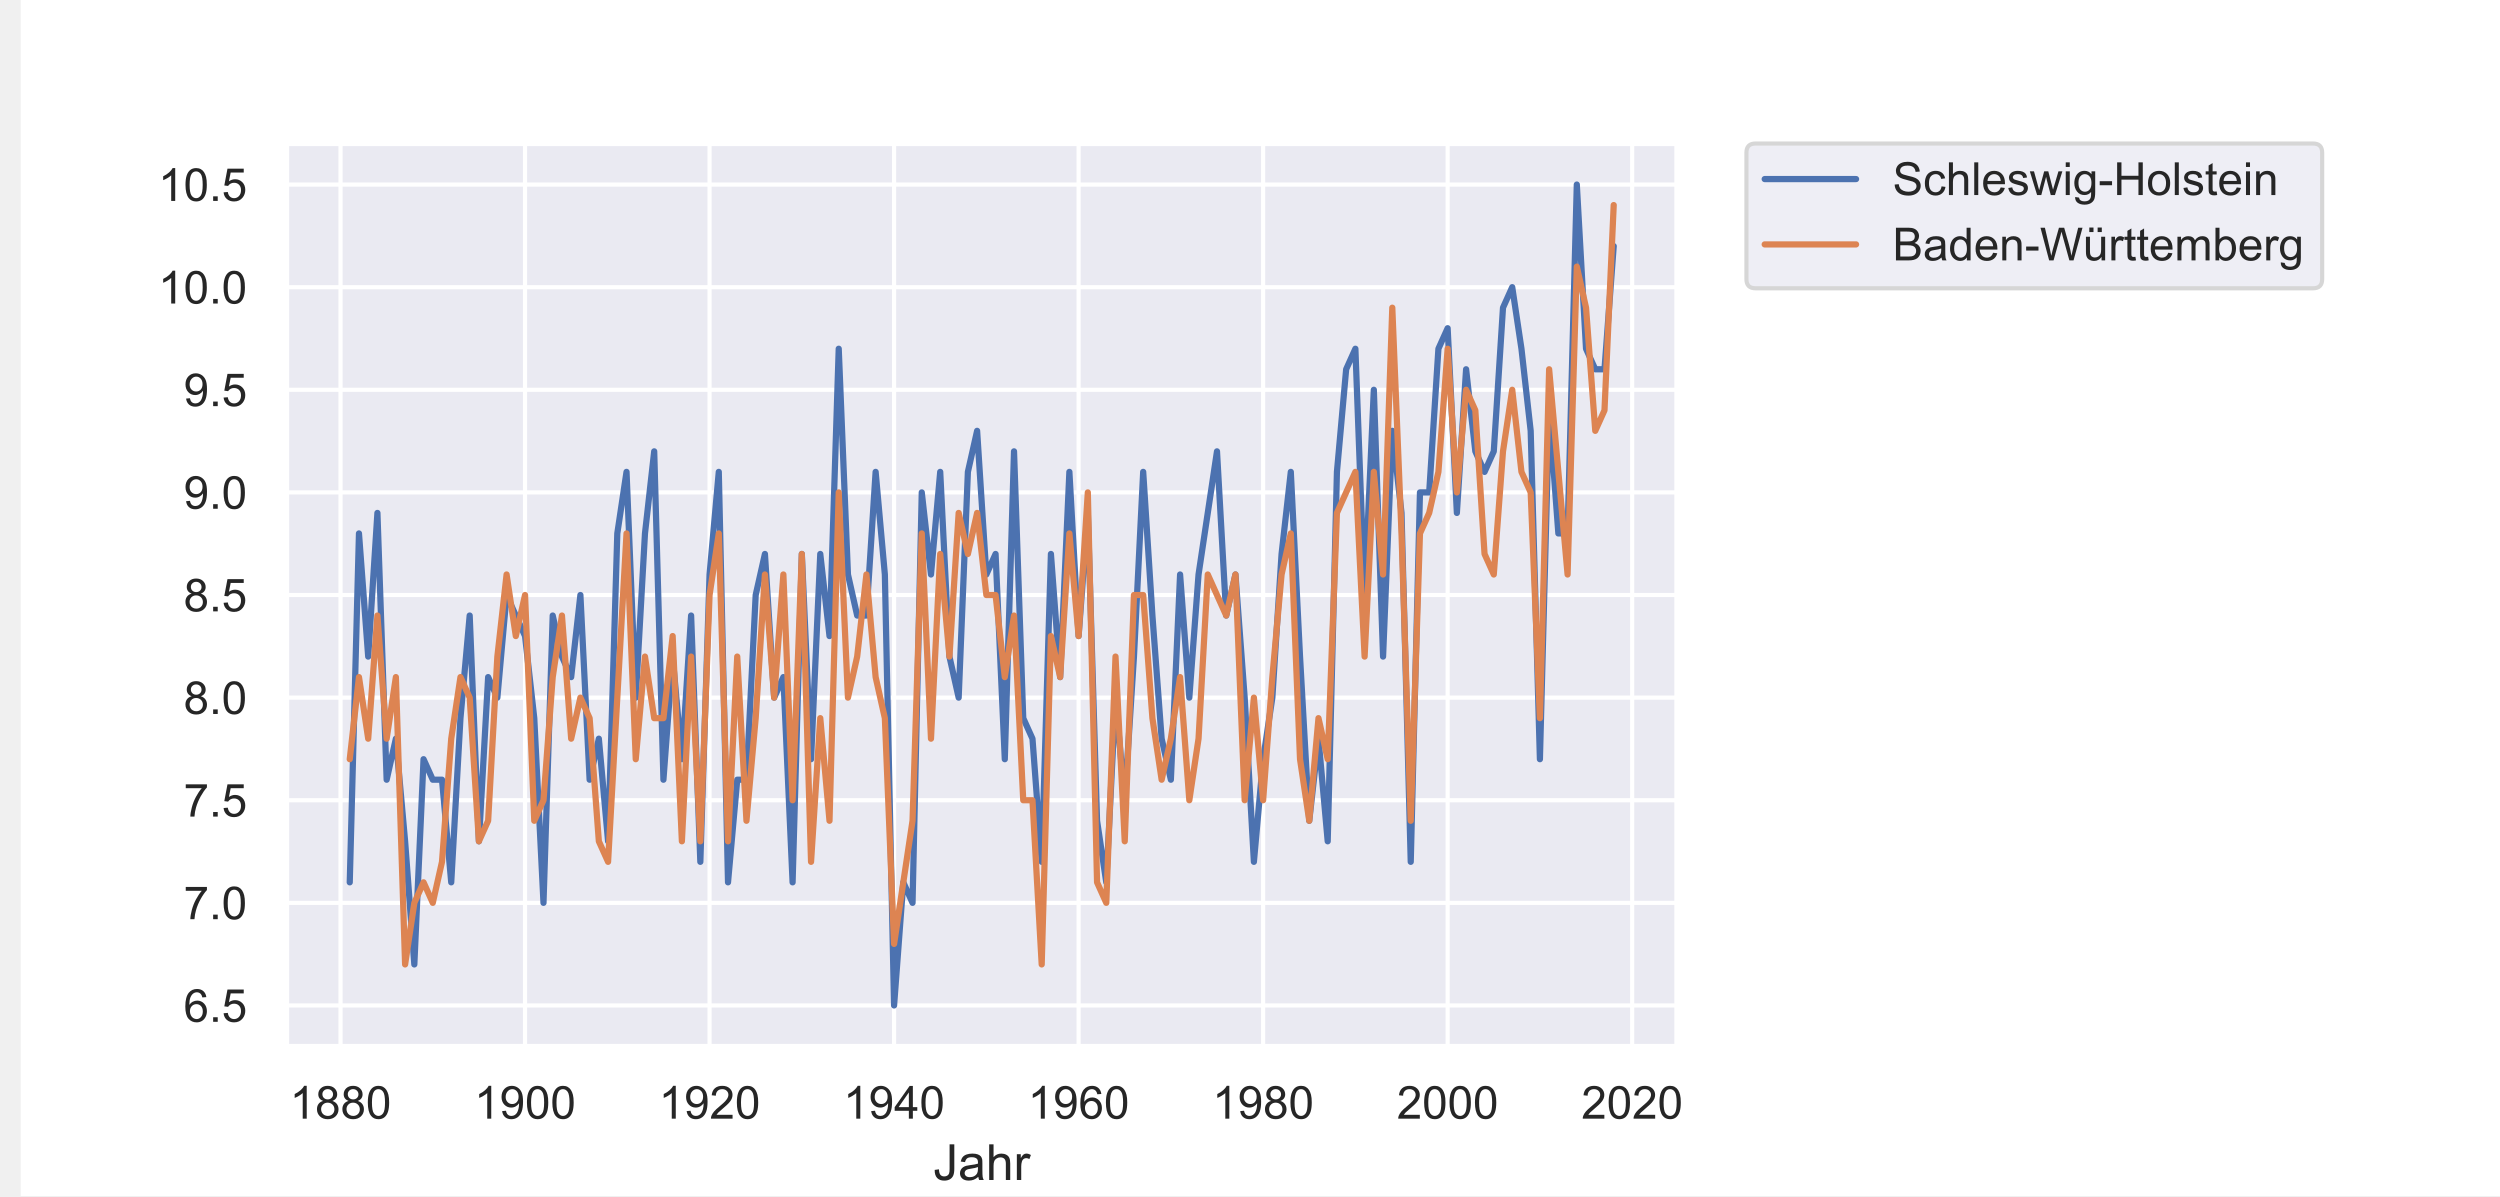
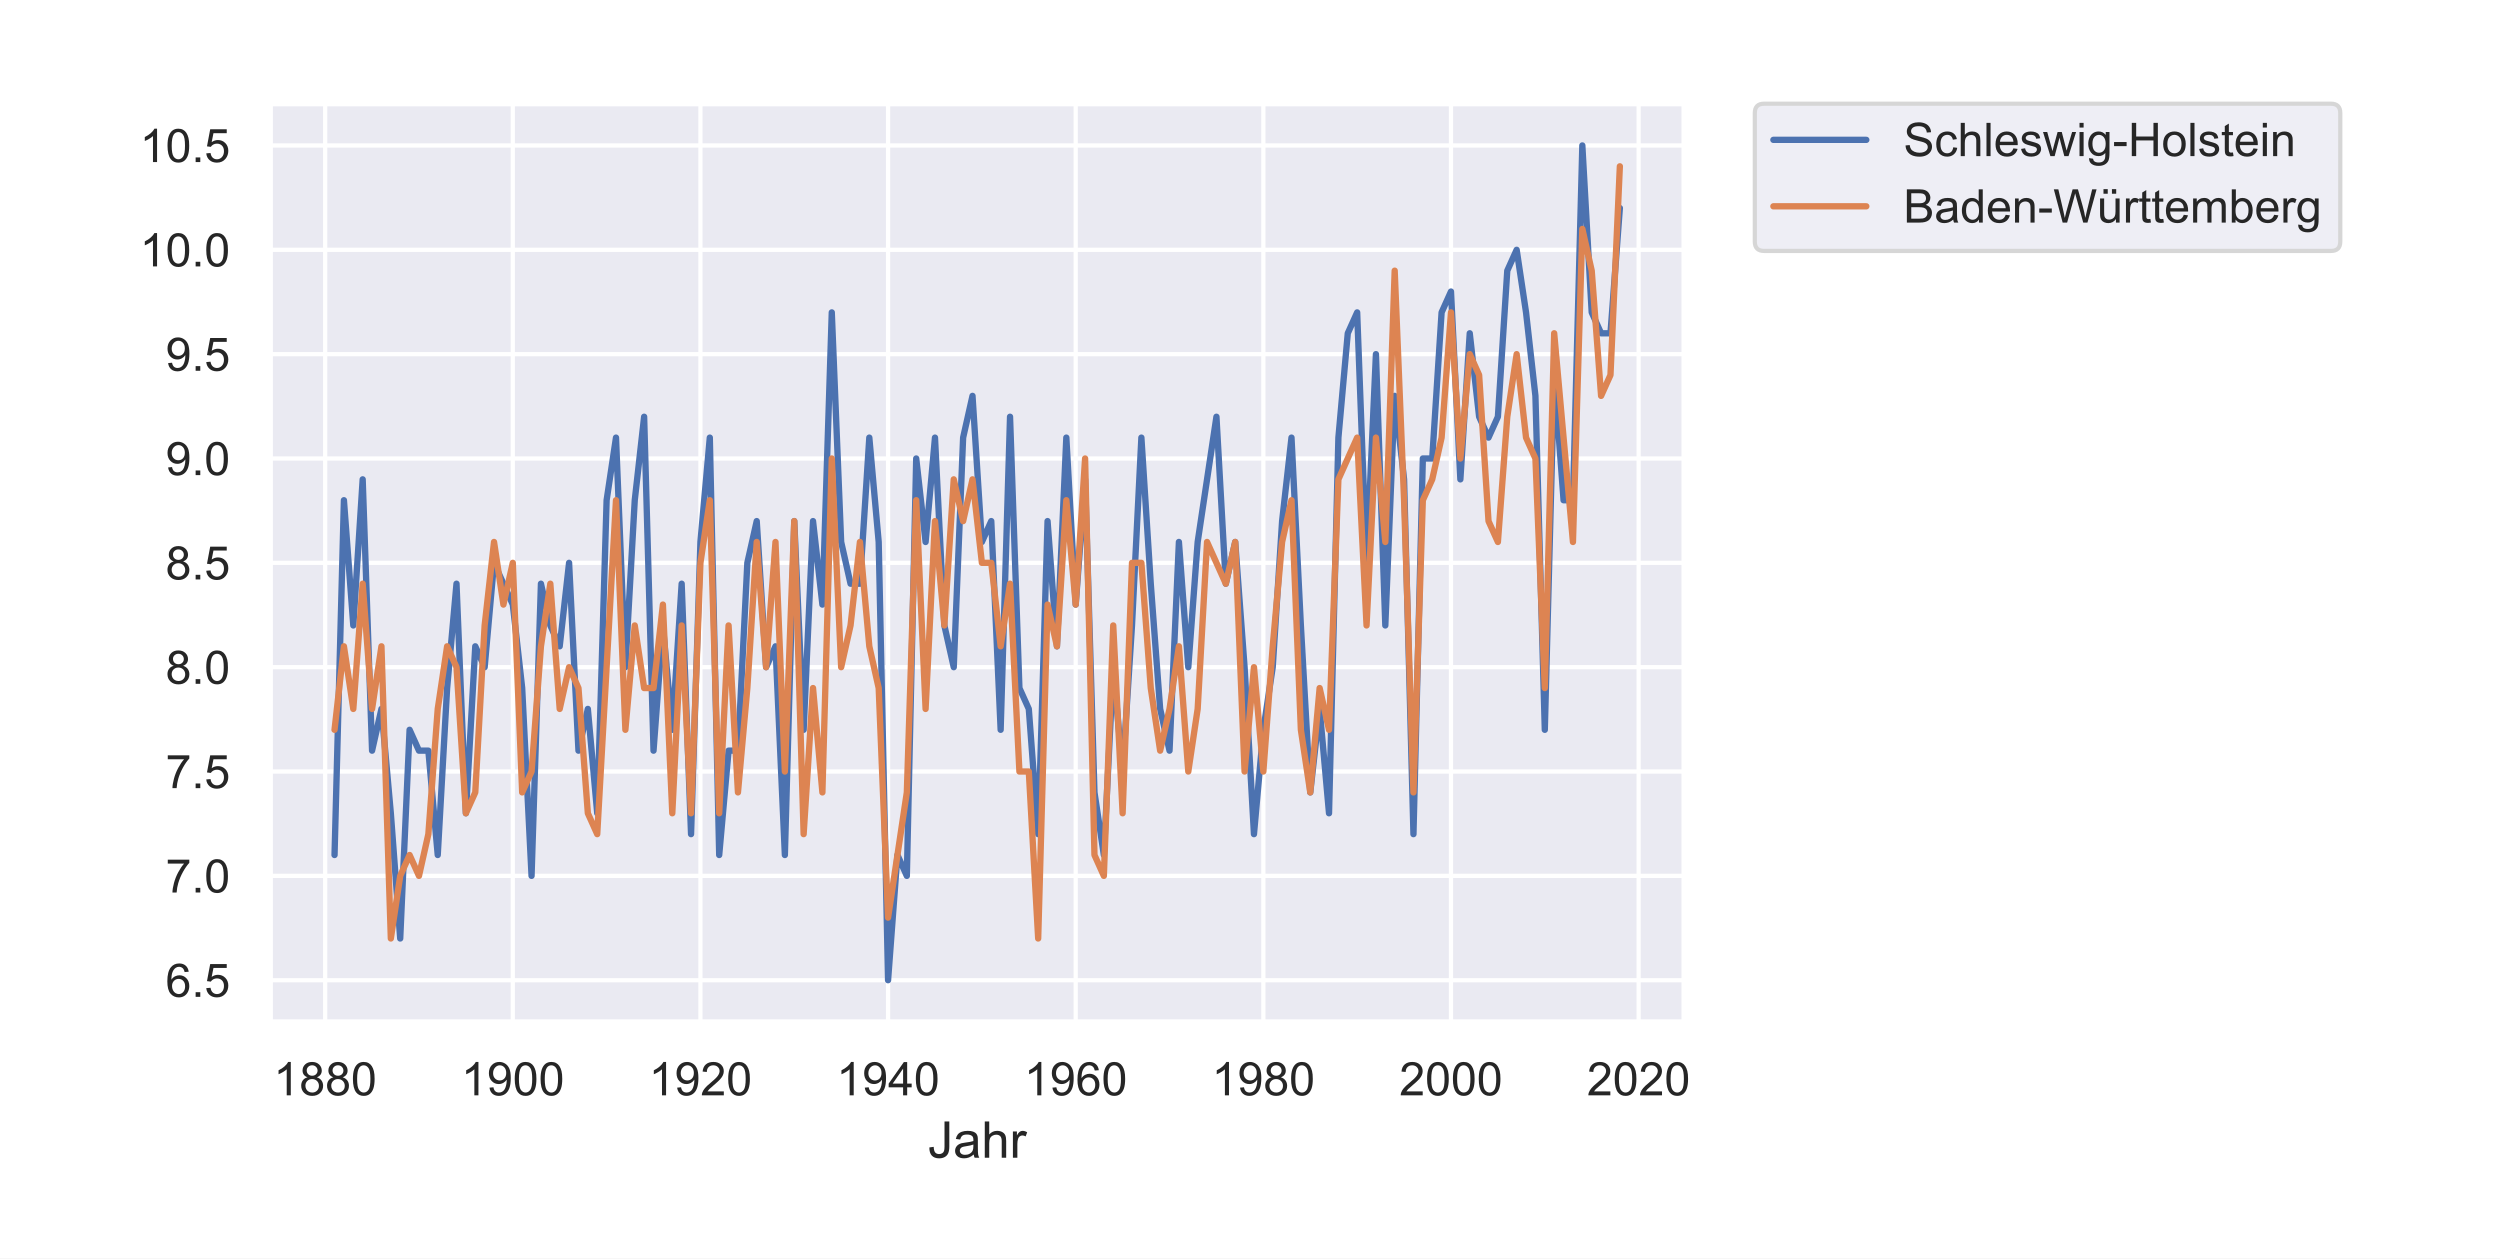
- <svg xmlns="http://www.w3.org/2000/svg" xmlns:xlink="http://www.w3.org/1999/xlink" height="288pt" version="1.1" viewBox="-10 0 592 288" width="602pt">
+ <svg xmlns="http://www.w3.org/2000/svg" xmlns:xlink="http://www.w3.org/1999/xlink" height="298pt" version="1.1" viewBox="-10 10 592 298" width="592pt">
  <defs>
    <style type="text/css">
*{stroke-linecap:butt;stroke-linejoin:round;}
  </style>
  </defs>
  <g id="figure_1">
    <g id="patch_1">
-       <path d="M -10 288  L 592 288  L 592 0  L -10 0  z " style="fill:#ffffff;" />
+       <path d="M -10 308  L 582 308  L 582 10  L -10 10  z " style="fill:#ffffff;" />
    </g>
    <g id="axes_1">
      <g id="patch_2">
        <path d="M 54 252  L 388.8 252  L 388.8 34.56  L 54 34.56  z " style="fill:#eaeaf2;" />
      </g>
      <g id="matplotlib.axis_1">
        <g id="xtick_1">
          <g id="line2d_1">
            <path clip-path="url(#pc7dd129361)" d="M 66.997 252  L 66.997 34.56  " style="fill:none;stroke:#ffffff;stroke-linecap:round;" />
          </g>
          <g id="text_1">
            <defs>
              <path d="M 37.25 0  L 28.469 0  L 28.469 56  Q 25.297 52.984 20.141 49.953  Q 14.984 46.922 10.891 45.406  L 10.891 53.906  Q 18.266 57.375 23.781 62.297  Q 29.297 67.234 31.594 71.875  L 37.25 71.875  z " id="ArialMT-31" />
              <path d="M 17.672 38.812  Q 12.203 40.828 9.562 44.531  Q 6.938 48.25 6.938 53.422  Q 6.938 61.234 12.547 66.547  Q 18.172 71.875 27.484 71.875  Q 36.859 71.875 42.578 66.422  Q 48.297 60.984 48.297 53.172  Q 48.297 48.188 45.672 44.5  Q 43.062 40.828 37.75 38.812  Q 44.344 36.672 47.781 31.875  Q 51.219 27.094 51.219 20.453  Q 51.219 11.281 44.719 5.031  Q 38.234 -1.219 27.641 -1.219  Q 17.047 -1.219 10.547 5.047  Q 4.047 11.328 4.047 20.703  Q 4.047 27.688 7.594 32.391  Q 11.141 37.109 17.672 38.812  z M 15.922 53.719  Q 15.922 48.641 19.188 45.406  Q 22.469 42.188 27.688 42.188  Q 32.766 42.188 36.016 45.375  Q 39.266 48.578 39.266 53.219  Q 39.266 58.062 35.906 61.359  Q 32.562 64.656 27.594 64.656  Q 22.562 64.656 19.234 61.422  Q 15.922 58.203 15.922 53.719  z M 13.094 20.656  Q 13.094 16.891 14.875 13.375  Q 16.656 9.859 20.172 7.922  Q 23.688 6 27.734 6  Q 34.031 6 38.125 10.047  Q 42.234 14.109 42.234 20.359  Q 42.234 26.703 38.016 30.859  Q 33.797 35.016 27.438 35.016  Q 21.234 35.016 17.156 30.906  Q 13.094 26.812 13.094 20.656  z " id="ArialMT-38" />
              <path d="M 4.156 35.297  Q 4.156 48 6.766 55.734  Q 9.375 63.484 14.516 67.672  Q 19.672 71.875 27.484 71.875  Q 33.25 71.875 37.594 69.547  Q 41.938 67.234 44.766 62.859  Q 47.609 58.5 49.219 52.219  Q 50.828 45.953 50.828 35.297  Q 50.828 22.703 48.234 14.969  Q 45.656 7.234 40.5 3  Q 35.359 -1.219 27.484 -1.219  Q 17.141 -1.219 11.234 6.203  Q 4.156 15.141 4.156 35.297  z M 13.188 35.297  Q 13.188 17.672 17.312 11.828  Q 21.438 6 27.484 6  Q 33.547 6 37.672 11.859  Q 41.797 17.719 41.797 35.297  Q 41.797 52.984 37.672 58.781  Q 33.547 64.594 27.391 64.594  Q 21.344 64.594 17.719 59.469  Q 13.188 52.938 13.188 35.297  z " id="ArialMT-30" />
            </defs>
            <g style="fill:#262626;" transform="translate(54.76249 269.3736)scale(0.11 -0.11)">
              <use xlink:href="#ArialMT-31" />
              <use x="55.615" xlink:href="#ArialMT-38" />
              <use x="111.23" xlink:href="#ArialMT-38" />
              <use x="166.846" xlink:href="#ArialMT-30" />
            </g>
          </g>
        </g>
        <g id="xtick_2">
          <g id="line2d_2">
            <path clip-path="url(#pc7dd129361)" d="M 111.429 252  L 111.429 34.56  " style="fill:none;stroke:#ffffff;stroke-linecap:round;" />
          </g>
          <g id="text_2">
            <defs>
              <path d="M 5.469 16.547  L 13.922 17.328  Q 14.984 11.375 18.016 8.688  Q 21.047 6 25.781 6  Q 29.828 6 32.875 7.859  Q 35.938 9.719 37.891 12.812  Q 39.844 15.922 41.156 21.188  Q 42.484 26.469 42.484 31.938  Q 42.484 32.516 42.438 33.688  Q 39.797 29.5 35.234 26.875  Q 30.672 24.266 25.344 24.266  Q 16.453 24.266 10.297 30.703  Q 4.156 37.156 4.156 47.703  Q 4.156 58.594 10.578 65.234  Q 17 71.875 26.656 71.875  Q 33.641 71.875 39.422 68.109  Q 45.219 64.359 48.219 57.391  Q 51.219 50.438 51.219 37.25  Q 51.219 23.531 48.234 15.406  Q 45.266 7.281 39.375 3.031  Q 33.5 -1.219 25.594 -1.219  Q 17.188 -1.219 11.859 3.438  Q 6.547 8.109 5.469 16.547  z M 41.453 48.141  Q 41.453 55.719 37.422 60.156  Q 33.406 64.594 27.734 64.594  Q 21.875 64.594 17.531 59.812  Q 13.188 55.031 13.188 47.406  Q 13.188 40.578 17.312 36.297  Q 21.438 32.031 27.484 32.031  Q 33.594 32.031 37.516 36.297  Q 41.453 40.578 41.453 48.141  z " id="ArialMT-39" />
            </defs>
            <g style="fill:#262626;" transform="translate(99.19513 269.3736)scale(0.11 -0.11)">
              <use xlink:href="#ArialMT-31" />
              <use x="55.615" xlink:href="#ArialMT-39" />
              <use x="111.23" xlink:href="#ArialMT-30" />
              <use x="166.846" xlink:href="#ArialMT-30" />
            </g>
          </g>
        </g>
        <g id="xtick_3">
          <g id="line2d_3">
            <path clip-path="url(#pc7dd129361)" d="M 155.862 252  L 155.862 34.56  " style="fill:none;stroke:#ffffff;stroke-linecap:round;" />
          </g>
          <g id="text_3">
            <defs>
              <path d="M 50.344 8.453  L 50.344 0  L 3.031 0  Q 2.938 3.172 4.047 6.109  Q 5.859 10.938 9.828 15.625  Q 13.812 20.312 21.344 26.469  Q 33.016 36.031 37.109 41.625  Q 41.219 47.219 41.219 52.203  Q 41.219 57.422 37.469 61  Q 33.734 64.594 27.734 64.594  Q 21.391 64.594 17.578 60.781  Q 13.766 56.984 13.719 50.25  L 4.688 51.172  Q 5.609 61.281 11.656 66.578  Q 17.719 71.875 27.938 71.875  Q 38.234 71.875 44.234 66.156  Q 50.25 60.453 50.25 52  Q 50.25 47.703 48.484 43.547  Q 46.734 39.406 42.656 34.812  Q 38.578 30.219 29.109 22.219  Q 21.188 15.578 18.938 13.203  Q 16.703 10.844 15.234 8.453  z " id="ArialMT-32" />
            </defs>
            <g style="fill:#262626;" transform="translate(143.6278 269.3736)scale(0.11 -0.11)">
              <use xlink:href="#ArialMT-31" />
              <use x="55.615" xlink:href="#ArialMT-39" />
              <use x="111.23" xlink:href="#ArialMT-32" />
              <use x="166.846" xlink:href="#ArialMT-30" />
            </g>
          </g>
        </g>
        <g id="xtick_4">
          <g id="line2d_4">
            <path clip-path="url(#pc7dd129361)" d="M 200.294 252  L 200.294 34.56  " style="fill:none;stroke:#ffffff;stroke-linecap:round;" />
          </g>
          <g id="text_4">
            <defs>
              <path d="M 32.328 0  L 32.328 17.141  L 1.266 17.141  L 1.266 25.203  L 33.938 71.578  L 41.109 71.578  L 41.109 25.203  L 50.781 25.203  L 50.781 17.141  L 41.109 17.141  L 41.109 0  z M 32.328 25.203  L 32.328 57.469  L 9.906 25.203  z " id="ArialMT-34" />
            </defs>
            <g style="fill:#262626;" transform="translate(188.0604 269.3736)scale(0.11 -0.11)">
              <use xlink:href="#ArialMT-31" />
              <use x="55.615" xlink:href="#ArialMT-39" />
              <use x="111.23" xlink:href="#ArialMT-34" />
              <use x="166.846" xlink:href="#ArialMT-30" />
            </g>
          </g>
        </g>
        <g id="xtick_5">
          <g id="line2d_5">
            <path clip-path="url(#pc7dd129361)" d="M 244.727 252  L 244.727 34.56  " style="fill:none;stroke:#ffffff;stroke-linecap:round;" />
          </g>
          <g id="text_5">
            <defs>
              <path d="M 49.75 54.047  L 41.016 53.375  Q 39.844 58.547 37.703 60.891  Q 34.125 64.656 28.906 64.656  Q 24.703 64.656 21.531 62.312  Q 17.391 59.281 14.984 53.469  Q 12.594 47.656 12.5 36.922  Q 15.672 41.75 20.266 44.094  Q 24.859 46.438 29.891 46.438  Q 38.672 46.438 44.844 39.969  Q 51.031 33.5 51.031 23.25  Q 51.031 16.5 48.125 10.719  Q 45.219 4.938 40.141 1.859  Q 35.062 -1.219 28.609 -1.219  Q 17.625 -1.219 10.688 6.859  Q 3.766 14.938 3.766 33.5  Q 3.766 54.25 11.422 63.672  Q 18.109 71.875 29.438 71.875  Q 37.891 71.875 43.281 67.141  Q 48.688 62.406 49.75 54.047  z M 13.875 23.188  Q 13.875 18.656 15.797 14.5  Q 17.719 10.359 21.188 8.172  Q 24.656 6 28.469 6  Q 34.031 6 38.031 10.484  Q 42.047 14.984 42.047 22.703  Q 42.047 30.125 38.078 34.391  Q 34.125 38.672 28.125 38.672  Q 22.172 38.672 18.016 34.391  Q 13.875 30.125 13.875 23.188  z " id="ArialMT-36" />
            </defs>
            <g style="fill:#262626;" transform="translate(232.4931 269.3736)scale(0.11 -0.11)">
              <use xlink:href="#ArialMT-31" />
              <use x="55.615" xlink:href="#ArialMT-39" />
              <use x="111.23" xlink:href="#ArialMT-36" />
              <use x="166.846" xlink:href="#ArialMT-30" />
            </g>
          </g>
        </g>
        <g id="xtick_6">
          <g id="line2d_6">
            <path clip-path="url(#pc7dd129361)" d="M 289.16 252  L 289.16 34.56  " style="fill:none;stroke:#ffffff;stroke-linecap:round;" />
          </g>
          <g id="text_6">
            <g style="fill:#262626;" transform="translate(276.9257 269.3736)scale(0.11 -0.11)">
              <use xlink:href="#ArialMT-31" />
              <use x="55.615" xlink:href="#ArialMT-39" />
              <use x="111.23" xlink:href="#ArialMT-38" />
              <use x="166.846" xlink:href="#ArialMT-30" />
            </g>
          </g>
        </g>
        <g id="xtick_7">
          <g id="line2d_7">
            <path clip-path="url(#pc7dd129361)" d="M 333.592 252  L 333.592 34.56  " style="fill:none;stroke:#ffffff;stroke-linecap:round;" />
          </g>
          <g id="text_7">
            <g style="fill:#262626;" transform="translate(321.3584 269.3736)scale(0.11 -0.11)">
              <use xlink:href="#ArialMT-32" />
              <use x="55.615" xlink:href="#ArialMT-30" />
              <use x="111.23" xlink:href="#ArialMT-30" />
              <use x="166.846" xlink:href="#ArialMT-30" />
            </g>
          </g>
        </g>
        <g id="xtick_8">
          <g id="line2d_8">
            <path clip-path="url(#pc7dd129361)" d="M 378.025 252  L 378.025 34.56  " style="fill:none;stroke:#ffffff;stroke-linecap:round;" />
          </g>
          <g id="text_8">
            <g style="fill:#262626;" transform="translate(365.791 269.3736)scale(0.11 -0.11)">
              <use xlink:href="#ArialMT-32" />
              <use x="55.615" xlink:href="#ArialMT-30" />
              <use x="111.23" xlink:href="#ArialMT-32" />
              <use x="166.846" xlink:href="#ArialMT-30" />
            </g>
          </g>
        </g>
        <g id="text_9">
          <defs>
            <path d="M 2.875 20.312  L 11.422 21.484  Q 11.766 13.281 14.5 10.25  Q 17.234 7.234 22.078 7.234  Q 25.641 7.234 28.219 8.859  Q 30.812 10.5 31.781 13.297  Q 32.766 16.109 32.766 22.266  L 32.766 71.578  L 42.234 71.578  L 42.234 22.797  Q 42.234 13.812 40.062 8.875  Q 37.891 3.953 33.172 1.359  Q 28.469 -1.219 22.125 -1.219  Q 12.703 -1.219 7.688 4.203  Q 2.688 9.625 2.875 20.312  z " id="ArialMT-4a" />
            <path d="M 40.438 6.391  Q 35.547 2.25 31.031 0.531  Q 26.516 -1.172 21.344 -1.172  Q 12.797 -1.172 8.203 3  Q 3.609 7.172 3.609 13.672  Q 3.609 17.484 5.344 20.625  Q 7.078 23.781 9.891 25.688  Q 12.703 27.594 16.219 28.562  Q 18.797 29.25 24.031 29.891  Q 34.672 31.156 39.703 32.906  Q 39.75 34.719 39.75 35.203  Q 39.75 40.578 37.25 42.781  Q 33.891 45.75 27.25 45.75  Q 21.047 45.75 18.094 43.578  Q 15.141 41.406 13.719 35.891  L 5.125 37.062  Q 6.297 42.578 8.984 45.969  Q 11.672 49.359 16.75 51.188  Q 21.828 53.031 28.516 53.031  Q 35.156 53.031 39.297 51.469  Q 43.453 49.906 45.406 47.531  Q 47.359 45.172 48.141 41.547  Q 48.578 39.312 48.578 33.453  L 48.578 21.734  Q 48.578 9.469 49.141 6.219  Q 49.703 2.984 51.375 0  L 42.188 0  Q 40.828 2.734 40.438 6.391  z M 39.703 26.031  Q 34.906 24.078 25.344 22.703  Q 19.922 21.922 17.672 20.938  Q 15.438 19.969 14.203 18.094  Q 12.984 16.219 12.984 13.922  Q 12.984 10.406 15.641 8.062  Q 18.312 5.719 23.438 5.719  Q 28.516 5.719 32.469 7.938  Q 36.422 10.156 38.281 14.016  Q 39.703 17 39.703 22.797  z " id="ArialMT-61" />
            <path d="M 6.594 0  L 6.594 71.578  L 15.375 71.578  L 15.375 45.906  Q 21.531 53.031 30.906 53.031  Q 36.672 53.031 40.922 50.75  Q 45.172 48.484 47 44.484  Q 48.828 40.484 48.828 32.859  L 48.828 0  L 40.047 0  L 40.047 32.859  Q 40.047 39.453 37.188 42.453  Q 34.328 45.453 29.109 45.453  Q 25.203 45.453 21.75 43.422  Q 18.312 41.406 16.844 37.938  Q 15.375 34.469 15.375 28.375  L 15.375 0  z " id="ArialMT-68" />
            <path d="M 6.5 0  L 6.5 51.859  L 14.406 51.859  L 14.406 44  Q 17.438 49.516 20 51.266  Q 22.562 53.031 25.641 53.031  Q 30.078 53.031 34.672 50.203  L 31.641 42.047  Q 28.422 43.953 25.203 43.953  Q 22.312 43.953 20.016 42.219  Q 17.719 40.484 16.75 37.406  Q 15.281 32.719 15.281 27.156  L 15.281 0  z " id="ArialMT-72" />
          </defs>
          <g style="fill:#262626;" transform="translate(209.7291 284.1492)scale(0.12 -0.12)">
            <use xlink:href="#ArialMT-4a" />
            <use x="50" xlink:href="#ArialMT-61" />
            <use x="105.615" xlink:href="#ArialMT-68" />
            <use x="161.23" xlink:href="#ArialMT-72" />
          </g>
        </g>
      </g>
      <g id="matplotlib.axis_2">
        <g id="ytick_1">
          <g id="line2d_9">
            <path clip-path="url(#pc7dd129361)" d="M 54 242.116  L 388.8 242.116  " style="fill:none;stroke:#ffffff;stroke-linecap:round;" />
          </g>
          <g id="text_10">
            <defs>
              <path d="M 9.078 0  L 9.078 10.016  L 19.094 10.016  L 19.094 0  z " id="ArialMT-2e" />
              <path d="M 4.156 18.75  L 13.375 19.531  Q 14.406 12.797 18.141 9.391  Q 21.875 6 27.156 6  Q 33.5 6 37.891 10.781  Q 42.281 15.578 42.281 23.484  Q 42.281 31 38.062 35.344  Q 33.844 39.703 27 39.703  Q 22.75 39.703 19.328 37.766  Q 15.922 35.844 13.969 32.766  L 5.719 33.844  L 12.641 70.609  L 48.25 70.609  L 48.25 62.203  L 19.672 62.203  L 15.828 42.969  Q 22.266 47.469 29.344 47.469  Q 38.719 47.469 45.156 40.969  Q 51.609 34.469 51.609 24.266  Q 51.609 14.547 45.953 7.469  Q 39.062 -1.219 27.156 -1.219  Q 17.391 -1.219 11.203 4.25  Q 5.031 9.719 4.156 18.75  z " id="ArialMT-35" />
            </defs>
            <g style="fill:#262626;" transform="translate(29.21 246.0532)scale(0.11 -0.11)">
              <use xlink:href="#ArialMT-36" />
              <use x="55.615" xlink:href="#ArialMT-2e" />
              <use x="83.398" xlink:href="#ArialMT-35" />
            </g>
          </g>
        </g>
        <g id="ytick_2">
          <g id="line2d_10">
            <path clip-path="url(#pc7dd129361)" d="M 54 217.407  L 388.8 217.407  " style="fill:none;stroke:#ffffff;stroke-linecap:round;" />
          </g>
          <g id="text_11">
            <defs>
              <path d="M 4.734 62.203  L 4.734 70.656  L 51.078 70.656  L 51.078 63.812  Q 44.234 56.547 37.516 44.484  Q 30.812 32.422 27.156 19.672  Q 24.516 10.688 23.781 0  L 14.75 0  Q 14.891 8.453 18.062 20.406  Q 21.234 32.375 27.172 43.484  Q 33.109 54.594 39.797 62.203  z " id="ArialMT-37" />
            </defs>
            <g style="fill:#262626;" transform="translate(29.21 221.3441)scale(0.11 -0.11)">
              <use xlink:href="#ArialMT-37" />
              <use x="55.615" xlink:href="#ArialMT-2e" />
              <use x="83.398" xlink:href="#ArialMT-30" />
            </g>
          </g>
        </g>
        <g id="ytick_3">
          <g id="line2d_11">
            <path clip-path="url(#pc7dd129361)" d="M 54 192.698  L 388.8 192.698  " style="fill:none;stroke:#ffffff;stroke-linecap:round;" />
          </g>
          <g id="text_12">
            <g style="fill:#262626;" transform="translate(29.21 196.635)scale(0.11 -0.11)">
              <use xlink:href="#ArialMT-37" />
              <use x="55.615" xlink:href="#ArialMT-2e" />
              <use x="83.398" xlink:href="#ArialMT-35" />
            </g>
          </g>
        </g>
        <g id="ytick_4">
          <g id="line2d_12">
            <path clip-path="url(#pc7dd129361)" d="M 54 167.989  L 388.8 167.989  " style="fill:none;stroke:#ffffff;stroke-linecap:round;" />
          </g>
          <g id="text_13">
            <g style="fill:#262626;" transform="translate(29.21 171.9259)scale(0.11 -0.11)">
              <use xlink:href="#ArialMT-38" />
              <use x="55.615" xlink:href="#ArialMT-2e" />
              <use x="83.398" xlink:href="#ArialMT-30" />
            </g>
          </g>
        </g>
        <g id="ytick_5">
          <g id="line2d_13">
            <path clip-path="url(#pc7dd129361)" d="M 54 143.28  L 388.8 143.28  " style="fill:none;stroke:#ffffff;stroke-linecap:round;" />
          </g>
          <g id="text_14">
            <g style="fill:#262626;" transform="translate(29.21 147.2168)scale(0.11 -0.11)">
              <use xlink:href="#ArialMT-38" />
              <use x="55.615" xlink:href="#ArialMT-2e" />
              <use x="83.398" xlink:href="#ArialMT-35" />
            </g>
          </g>
        </g>
        <g id="ytick_6">
          <g id="line2d_14">
            <path clip-path="url(#pc7dd129361)" d="M 54 118.571  L 388.8 118.571  " style="fill:none;stroke:#ffffff;stroke-linecap:round;" />
          </g>
          <g id="text_15">
            <g style="fill:#262626;" transform="translate(29.21 122.5077)scale(0.11 -0.11)">
              <use xlink:href="#ArialMT-39" />
              <use x="55.615" xlink:href="#ArialMT-2e" />
              <use x="83.398" xlink:href="#ArialMT-30" />
            </g>
          </g>
        </g>
        <g id="ytick_7">
          <g id="line2d_15">
            <path clip-path="url(#pc7dd129361)" d="M 54 93.862  L 388.8 93.862  " style="fill:none;stroke:#ffffff;stroke-linecap:round;" />
          </g>
          <g id="text_16">
            <g style="fill:#262626;" transform="translate(29.21 97.79861)scale(0.11 -0.11)">
              <use xlink:href="#ArialMT-39" />
              <use x="55.615" xlink:href="#ArialMT-2e" />
              <use x="83.398" xlink:href="#ArialMT-35" />
            </g>
          </g>
        </g>
        <g id="ytick_8">
          <g id="line2d_16">
            <path clip-path="url(#pc7dd129361)" d="M 54 69.153  L 388.8 69.153  " style="fill:none;stroke:#ffffff;stroke-linecap:round;" />
          </g>
          <g id="text_17">
            <g style="fill:#262626;" transform="translate(23.09297 73.08952)scale(0.11 -0.11)">
              <use xlink:href="#ArialMT-31" />
              <use x="55.615" xlink:href="#ArialMT-30" />
              <use x="111.23" xlink:href="#ArialMT-2e" />
              <use x="139.014" xlink:href="#ArialMT-30" />
            </g>
          </g>
        </g>
        <g id="ytick_9">
          <g id="line2d_17">
            <path clip-path="url(#pc7dd129361)" d="M 54 44.444  L 388.8 44.444  " style="fill:none;stroke:#ffffff;stroke-linecap:round;" />
          </g>
          <g id="text_18">
            <g style="fill:#262626;" transform="translate(23.09297 48.38043)scale(0.11 -0.11)">
              <use xlink:href="#ArialMT-31" />
              <use x="55.615" xlink:href="#ArialMT-30" />
              <use x="111.23" xlink:href="#ArialMT-2e" />
              <use x="139.014" xlink:href="#ArialMT-35" />
            </g>
          </g>
        </g>
      </g>
      <g id="line2d_18">
        <path clip-path="url(#pc7dd129361)" d="M 69.218 212.465  L 71.44 128.455  L 73.661 158.105  L 75.883 123.513  L 78.105 187.756  L 80.326 177.873  L 82.548 202.582  L 84.77 232.233  L 86.991 182.815  L 89.213 187.756  L 91.435 187.756  L 93.656 212.465  L 95.878 172.931  L 98.099 148.222  L 100.321 202.582  L 102.543 163.047  L 104.764 167.989  L 106.986 143.28  L 111.429 153.164  L 113.651 172.931  L 115.872 217.407  L 118.094 148.222  L 120.316 158.105  L 122.537 163.047  L 124.759 143.28  L 126.981 187.756  L 129.202 177.873  L 131.424 202.582  L 133.646 128.455  L 135.867 113.629  L 138.089 167.989  L 140.31 128.455  L 142.532 108.687  L 144.754 187.756  L 146.975 158.105  L 149.197 182.815  L 151.419 148.222  L 153.64 207.524  L 155.862 138.338  L 158.083 113.629  L 160.305 212.465  L 162.527 187.756  L 164.748 187.756  L 166.97 143.28  L 169.192 133.396  L 171.413 167.989  L 173.635 163.047  L 175.857 212.465  L 178.078 133.396  L 180.3 182.815  L 182.521 133.396  L 184.743 153.164  L 186.965 83.978  L 189.186 138.338  L 191.408 148.222  L 193.63 148.222  L 195.851 113.629  L 198.073 138.338  L 200.294 242.116  L 202.516 212.465  L 204.738 217.407  L 206.959 118.571  L 209.181 138.338  L 211.403 113.629  L 213.624 158.105  L 215.846 167.989  L 218.068 113.629  L 220.289 103.745  L 222.511 138.338  L 224.732 133.396  L 226.954 182.815  L 229.176 108.687  L 231.397 172.931  L 233.619 177.873  L 235.841 207.524  L 238.062 133.396  L 240.284 163.047  L 242.506 113.629  L 244.727 153.164  L 246.949 123.513  L 249.17 197.64  L 251.392 212.465  L 253.614 167.989  L 255.835 192.698  L 258.057 158.105  L 260.279 113.629  L 262.5 148.222  L 264.722 177.873  L 266.943 187.756  L 269.165 138.338  L 271.387 167.989  L 273.608 138.338  L 278.052 108.687  L 280.273 148.222  L 282.495 138.338  L 284.717 167.989  L 286.938 207.524  L 289.16 182.815  L 291.381 167.989  L 293.603 133.396  L 295.825 113.629  L 298.046 158.105  L 300.268 197.64  L 302.49 177.873  L 304.711 202.582  L 306.933 113.629  L 309.154 88.92  L 311.376 83.978  L 313.598 143.28  L 315.819 93.862  L 318.041 158.105  L 320.263 103.745  L 322.484 123.513  L 324.706 207.524  L 326.928 118.571  L 329.149 118.571  L 331.371 83.978  L 333.592 79.036  L 335.814 123.513  L 338.036 88.92  L 340.257 108.687  L 342.479 113.629  L 344.701 108.687  L 346.922 74.095  L 349.144 69.153  L 351.365 83.978  L 353.587 103.745  L 355.809 182.815  L 358.03 98.804  L 360.252 128.455  L 362.474 128.455  L 364.695 44.444  L 366.917 83.978  L 369.139 88.92  L 371.36 88.92  L 373.582 59.269  L 373.582 59.269  " style="fill:none;stroke:#4c72b0;stroke-linecap:round;stroke-width:1.5;" />
      </g>
      <g id="line2d_19">
        <path clip-path="url(#pc7dd129361)" d="M 69.218 182.815  L 71.44 163.047  L 73.661 177.873  L 75.883 148.222  L 78.105 177.873  L 80.326 163.047  L 82.548 232.233  L 84.77 217.407  L 86.991 212.465  L 89.213 217.407  L 91.435 207.524  L 93.656 177.873  L 95.878 163.047  L 98.099 167.989  L 100.321 202.582  L 102.543 197.64  L 104.764 158.105  L 106.986 138.338  L 109.208 153.164  L 111.429 143.28  L 113.651 197.64  L 115.872 192.698  L 118.094 163.047  L 120.316 148.222  L 122.537 177.873  L 124.759 167.989  L 126.981 172.931  L 129.202 202.582  L 131.424 207.524  L 135.867 128.455  L 138.089 182.815  L 140.31 158.105  L 142.532 172.931  L 144.754 172.931  L 146.975 153.164  L 149.197 202.582  L 151.419 158.105  L 153.64 202.582  L 155.862 143.28  L 158.083 128.455  L 160.305 202.582  L 162.527 158.105  L 164.748 197.64  L 166.97 172.931  L 169.192 138.338  L 171.413 167.989  L 173.635 138.338  L 175.857 192.698  L 178.078 133.396  L 180.3 207.524  L 182.521 172.931  L 184.743 197.64  L 186.965 118.571  L 189.186 167.989  L 191.408 158.105  L 193.63 138.338  L 195.851 163.047  L 198.073 172.931  L 200.294 227.291  L 204.738 197.64  L 206.959 128.455  L 209.181 177.873  L 211.403 133.396  L 213.624 158.105  L 215.846 123.513  L 218.068 133.396  L 220.289 123.513  L 222.511 143.28  L 224.732 143.28  L 226.954 163.047  L 229.176 148.222  L 231.397 192.698  L 233.619 192.698  L 235.841 232.233  L 238.062 153.164  L 240.284 163.047  L 242.506 128.455  L 244.727 153.164  L 246.949 118.571  L 249.17 212.465  L 251.392 217.407  L 253.614 158.105  L 255.835 202.582  L 258.057 143.28  L 260.279 143.28  L 262.5 172.931  L 264.722 187.756  L 266.943 177.873  L 269.165 163.047  L 271.387 192.698  L 273.608 177.873  L 275.83 138.338  L 280.273 148.222  L 282.495 138.338  L 284.717 192.698  L 286.938 167.989  L 289.16 192.698  L 291.381 163.047  L 293.603 138.338  L 295.825 128.455  L 298.046 182.815  L 300.268 197.64  L 302.49 172.931  L 304.711 182.815  L 306.933 123.513  L 311.376 113.629  L 313.598 158.105  L 315.819 113.629  L 318.041 138.338  L 320.263 74.095  L 322.484 128.455  L 324.706 197.64  L 326.928 128.455  L 329.149 123.513  L 331.371 113.629  L 333.592 83.978  L 335.814 118.571  L 338.036 93.862  L 340.257 98.804  L 342.479 133.396  L 344.701 138.338  L 346.922 108.687  L 349.144 93.862  L 351.365 113.629  L 353.587 118.571  L 355.809 172.931  L 358.03 88.92  L 362.474 138.338  L 364.695 64.211  L 366.917 74.095  L 369.139 103.745  L 371.36 98.804  L 373.582 49.385  L 373.582 49.385  " style="fill:none;stroke:#dd8452;stroke-linecap:round;stroke-width:1.5;" />
      </g>
      <g id="patch_3">
        <path d="M 54 252  L 54 34.56  " style="fill:none;stroke:#ffffff;stroke-linecap:square;stroke-linejoin:miter;stroke-width:1.25;" />
      </g>
      <g id="patch_4">
        <path d="M 388.8 252  L 388.8 34.56  " style="fill:none;stroke:#ffffff;stroke-linecap:square;stroke-linejoin:miter;stroke-width:1.25;" />
      </g>
      <g id="patch_5">
        <path d="M 54 252  L 388.8 252  " style="fill:none;stroke:#ffffff;stroke-linecap:square;stroke-linejoin:miter;stroke-width:1.25;" />
      </g>
      <g id="patch_6">
        <path d="M 54 34.56  L 388.8 34.56  " style="fill:none;stroke:#ffffff;stroke-linecap:square;stroke-linejoin:miter;stroke-width:1.25;" />
      </g>
      <g id="legend_1">
        <g id="patch_7">
          <path d="M 407.74 69.42  L 541.976 69.42  Q 544.176 69.42 544.176 67.22  L 544.176 36.76  Q 544.176 34.56 541.976 34.56  L 407.74 34.56  Q 405.54 34.56 405.54 36.76  L 405.54 67.22  Q 405.54 69.42 407.74 69.42  z " style="fill:#eaeaf2;opacity:0.8;stroke:#cccccc;stroke-linejoin:miter;" />
        </g>
        <g id="line2d_20">
          <path d="M 409.94 43.118  L 431.94 43.118  " style="fill:none;stroke:#4c72b0;stroke-linecap:round;stroke-width:1.5;" />
        </g>
        <g id="line2d_21" />
        <g id="text_19">
          <defs>
            <path d="M 4.5 23  L 13.422 23.781  Q 14.062 18.406 16.375 14.969  Q 18.703 11.531 23.578 9.406  Q 28.469 7.281 34.578 7.281  Q 39.984 7.281 44.141 8.891  Q 48.297 10.5 50.312 13.297  Q 52.344 16.109 52.344 19.438  Q 52.344 22.797 50.391 25.312  Q 48.438 27.828 43.953 29.547  Q 41.062 30.672 31.203 33.031  Q 21.344 35.406 17.391 37.5  Q 12.25 40.188 9.734 44.156  Q 7.234 48.141 7.234 53.078  Q 7.234 58.5 10.297 63.203  Q 13.375 67.922 19.281 70.359  Q 25.203 72.797 32.422 72.797  Q 40.375 72.797 46.453 70.234  Q 52.547 67.672 55.812 62.688  Q 59.078 57.719 59.328 51.422  L 50.25 50.734  Q 49.516 57.516 45.281 60.984  Q 41.062 64.453 32.812 64.453  Q 24.219 64.453 20.281 61.297  Q 16.359 58.156 16.359 53.719  Q 16.359 49.859 19.141 47.359  Q 21.875 44.875 33.422 42.266  Q 44.969 39.656 49.266 37.703  Q 55.516 34.812 58.484 30.391  Q 61.469 25.984 61.469 20.219  Q 61.469 14.5 58.203 9.438  Q 54.938 4.391 48.797 1.578  Q 42.672 -1.219 35.016 -1.219  Q 25.297 -1.219 18.719 1.609  Q 12.156 4.438 8.422 10.125  Q 4.688 15.828 4.5 23  z " id="ArialMT-53" />
            <path d="M 40.438 19  L 49.078 17.875  Q 47.656 8.938 41.812 3.875  Q 35.984 -1.172 27.484 -1.172  Q 16.844 -1.172 10.375 5.781  Q 3.906 12.75 3.906 25.734  Q 3.906 34.125 6.688 40.422  Q 9.469 46.734 15.156 49.875  Q 20.844 53.031 27.547 53.031  Q 35.984 53.031 41.359 48.75  Q 46.734 44.484 48.25 36.625  L 39.703 35.297  Q 38.484 40.531 35.375 43.156  Q 32.281 45.797 27.875 45.797  Q 21.234 45.797 17.078 41.031  Q 12.938 36.281 12.938 25.984  Q 12.938 15.531 16.938 10.797  Q 20.953 6.062 27.391 6.062  Q 32.562 6.062 36.031 9.234  Q 39.5 12.406 40.438 19  z " id="ArialMT-63" />
            <path d="M 6.391 0  L 6.391 71.578  L 15.188 71.578  L 15.188 0  z " id="ArialMT-6c" />
            <path d="M 42.094 16.703  L 51.172 15.578  Q 49.031 7.625 43.219 3.219  Q 37.406 -1.172 28.375 -1.172  Q 17 -1.172 10.328 5.828  Q 3.656 12.844 3.656 25.484  Q 3.656 38.578 10.391 45.797  Q 17.141 53.031 27.875 53.031  Q 38.281 53.031 44.875 45.953  Q 51.469 38.875 51.469 26.031  Q 51.469 25.25 51.422 23.688  L 12.75 23.688  Q 13.234 15.141 17.578 10.594  Q 21.922 6.062 28.422 6.062  Q 33.25 6.062 36.672 8.594  Q 40.094 11.141 42.094 16.703  z M 13.234 30.906  L 42.188 30.906  Q 41.609 37.453 38.875 40.719  Q 34.672 45.797 27.984 45.797  Q 21.922 45.797 17.797 41.75  Q 13.672 37.703 13.234 30.906  z " id="ArialMT-65" />
            <path d="M 3.078 15.484  L 11.766 16.844  Q 12.5 11.625 15.844 8.844  Q 19.188 6.062 25.203 6.062  Q 31.25 6.062 34.172 8.516  Q 37.109 10.984 37.109 14.312  Q 37.109 17.281 34.516 19  Q 32.719 20.172 25.531 21.969  Q 15.875 24.422 12.141 26.203  Q 8.406 27.984 6.469 31.125  Q 4.547 34.281 4.547 38.094  Q 4.547 41.547 6.125 44.5  Q 7.719 47.469 10.453 49.422  Q 12.5 50.922 16.031 51.969  Q 19.578 53.031 23.641 53.031  Q 29.734 53.031 34.344 51.266  Q 38.969 49.516 41.156 46.5  Q 43.359 43.5 44.188 38.484  L 35.594 37.312  Q 35.016 41.312 32.203 43.547  Q 29.391 45.797 24.266 45.797  Q 18.219 45.797 15.625 43.797  Q 13.031 41.797 13.031 39.109  Q 13.031 37.406 14.109 36.031  Q 15.188 34.625 17.484 33.688  Q 18.797 33.203 25.25 31.453  Q 34.578 28.953 38.25 27.359  Q 41.938 25.781 44.031 22.75  Q 46.141 19.734 46.141 15.234  Q 46.141 10.844 43.578 6.953  Q 41.016 3.078 36.172 0.953  Q 31.344 -1.172 25.25 -1.172  Q 15.141 -1.172 9.844 3.031  Q 4.547 7.234 3.078 15.484  z " id="ArialMT-73" />
            <path d="M 16.156 0  L 0.297 51.859  L 9.375 51.859  L 17.625 21.922  L 20.703 10.797  Q 20.906 11.625 23.391 21.484  L 31.641 51.859  L 40.672 51.859  L 48.438 21.781  L 51.031 11.859  L 54 21.875  L 62.891 51.859  L 71.438 51.859  L 55.219 0  L 46.094 0  L 37.844 31.062  L 35.844 39.891  L 25.344 0  z " id="ArialMT-77" />
            <path d="M 6.641 61.469  L 6.641 71.578  L 15.438 71.578  L 15.438 61.469  z M 6.641 0  L 6.641 51.859  L 15.438 51.859  L 15.438 0  z " id="ArialMT-69" />
            <path d="M 4.984 -4.297  L 13.531 -5.562  Q 14.062 -9.516 16.5 -11.328  Q 19.781 -13.766 25.438 -13.766  Q 31.547 -13.766 34.859 -11.328  Q 38.188 -8.891 39.359 -4.5  Q 40.047 -1.812 39.984 6.781  Q 34.234 0 25.641 0  Q 14.938 0 9.078 7.719  Q 3.219 15.438 3.219 26.219  Q 3.219 33.641 5.906 39.906  Q 8.594 46.188 13.688 49.609  Q 18.797 53.031 25.688 53.031  Q 34.859 53.031 40.828 45.609  L 40.828 51.859  L 48.922 51.859  L 48.922 7.031  Q 48.922 -5.078 46.453 -10.125  Q 44 -15.188 38.641 -18.109  Q 33.297 -21.047 25.484 -21.047  Q 16.219 -21.047 10.5 -16.875  Q 4.781 -12.703 4.984 -4.297  z M 12.25 26.859  Q 12.25 16.656 16.297 11.969  Q 20.359 7.281 26.469 7.281  Q 32.516 7.281 36.609 11.938  Q 40.719 16.609 40.719 26.562  Q 40.719 36.078 36.5 40.906  Q 32.281 45.75 26.312 45.75  Q 20.453 45.75 16.344 40.984  Q 12.25 36.234 12.25 26.859  z " id="ArialMT-67" />
            <path d="M 3.172 21.484  L 3.172 30.328  L 30.172 30.328  L 30.172 21.484  z " id="ArialMT-2d" />
            <path d="M 8.016 0  L 8.016 71.578  L 17.484 71.578  L 17.484 42.188  L 54.688 42.188  L 54.688 71.578  L 64.156 71.578  L 64.156 0  L 54.688 0  L 54.688 33.734  L 17.484 33.734  L 17.484 0  z " id="ArialMT-48" />
            <path d="M 3.328 25.922  Q 3.328 40.328 11.328 47.266  Q 18.016 53.031 27.641 53.031  Q 38.328 53.031 45.109 46.016  Q 51.906 39.016 51.906 26.656  Q 51.906 16.656 48.906 10.906  Q 45.906 5.172 40.156 2  Q 34.422 -1.172 27.641 -1.172  Q 16.75 -1.172 10.031 5.812  Q 3.328 12.797 3.328 25.922  z M 12.359 25.922  Q 12.359 15.969 16.703 11.016  Q 21.047 6.062 27.641 6.062  Q 34.188 6.062 38.531 11.031  Q 42.875 16.016 42.875 26.219  Q 42.875 35.844 38.5 40.797  Q 34.125 45.75 27.641 45.75  Q 21.047 45.75 16.703 40.812  Q 12.359 35.891 12.359 25.922  z " id="ArialMT-6f" />
            <path d="M 25.781 7.859  L 27.047 0.094  Q 23.344 -0.688 20.406 -0.688  Q 15.625 -0.688 12.984 0.828  Q 10.359 2.344 9.281 4.812  Q 8.203 7.281 8.203 15.188  L 8.203 45.016  L 1.766 45.016  L 1.766 51.859  L 8.203 51.859  L 8.203 64.703  L 16.938 69.969  L 16.938 51.859  L 25.781 51.859  L 25.781 45.016  L 16.938 45.016  L 16.938 14.703  Q 16.938 10.938 17.406 9.859  Q 17.875 8.797 18.922 8.156  Q 19.969 7.516 21.922 7.516  Q 23.391 7.516 25.781 7.859  z " id="ArialMT-74" />
            <path d="M 6.594 0  L 6.594 51.859  L 14.5 51.859  L 14.5 44.484  Q 20.219 53.031 31 53.031  Q 35.688 53.031 39.625 51.344  Q 43.562 49.656 45.516 46.922  Q 47.469 44.188 48.25 40.438  Q 48.734 37.984 48.734 31.891  L 48.734 0  L 39.938 0  L 39.938 31.547  Q 39.938 36.922 38.906 39.578  Q 37.891 42.234 35.281 43.812  Q 32.672 45.406 29.156 45.406  Q 23.531 45.406 19.453 41.844  Q 15.375 38.281 15.375 28.328  L 15.375 0  z " id="ArialMT-6e" />
          </defs>
          <g style="fill:#262626;" transform="translate(440.74 46.96766)scale(0.11 -0.11)">
            <use xlink:href="#ArialMT-53" />
            <use x="66.699" xlink:href="#ArialMT-63" />
            <use x="116.699" xlink:href="#ArialMT-68" />
            <use x="172.314" xlink:href="#ArialMT-6c" />
            <use x="194.531" xlink:href="#ArialMT-65" />
            <use x="250.146" xlink:href="#ArialMT-73" />
            <use x="300.146" xlink:href="#ArialMT-77" />
            <use x="372.363" xlink:href="#ArialMT-69" />
            <use x="394.58" xlink:href="#ArialMT-67" />
            <use x="450.195" xlink:href="#ArialMT-2d" />
            <use x="483.496" xlink:href="#ArialMT-48" />
            <use x="555.713" xlink:href="#ArialMT-6f" />
            <use x="611.328" xlink:href="#ArialMT-6c" />
            <use x="633.545" xlink:href="#ArialMT-73" />
            <use x="683.545" xlink:href="#ArialMT-74" />
            <use x="711.328" xlink:href="#ArialMT-65" />
            <use x="766.943" xlink:href="#ArialMT-69" />
            <use x="789.16" xlink:href="#ArialMT-6e" />
          </g>
        </g>
        <g id="line2d_22">
          <path d="M 409.94 58.855  L 431.94 58.855  " style="fill:none;stroke:#dd8452;stroke-linecap:round;stroke-width:1.5;" />
        </g>
        <g id="line2d_23" />
        <g id="text_20">
          <defs>
            <path d="M 7.328 0  L 7.328 71.578  L 34.188 71.578  Q 42.391 71.578 47.344 69.406  Q 52.297 67.234 55.094 62.719  Q 57.906 58.203 57.906 53.266  Q 57.906 48.688 55.422 44.625  Q 52.938 40.578 47.906 38.094  Q 54.391 36.188 57.875 31.594  Q 61.375 27 61.375 20.75  Q 61.375 15.719 59.25 11.391  Q 57.125 7.078 54 4.734  Q 50.875 2.391 46.156 1.188  Q 41.453 0 34.625 0  z M 16.797 41.5  L 32.281 41.5  Q 38.578 41.5 41.312 42.328  Q 44.922 43.406 46.75 45.891  Q 48.578 48.391 48.578 52.156  Q 48.578 55.719 46.875 58.422  Q 45.172 61.141 41.984 62.141  Q 38.812 63.141 31.109 63.141  L 16.797 63.141  z M 16.797 8.453  L 34.625 8.453  Q 39.203 8.453 41.062 8.797  Q 44.344 9.375 46.531 10.734  Q 48.734 12.109 50.141 14.719  Q 51.562 17.328 51.562 20.75  Q 51.562 24.75 49.516 27.703  Q 47.469 30.672 43.828 31.859  Q 40.188 33.062 33.344 33.062  L 16.797 33.062  z " id="ArialMT-42" />
            <path d="M 40.234 0  L 40.234 6.547  Q 35.297 -1.172 25.734 -1.172  Q 19.531 -1.172 14.328 2.25  Q 9.125 5.672 6.266 11.797  Q 3.422 17.922 3.422 25.875  Q 3.422 33.641 6 39.969  Q 8.594 46.297 13.766 49.656  Q 18.953 53.031 25.344 53.031  Q 30.031 53.031 33.688 51.047  Q 37.359 49.078 39.656 45.906  L 39.656 71.578  L 48.391 71.578  L 48.391 0  z M 12.453 25.875  Q 12.453 15.922 16.641 10.984  Q 20.844 6.062 26.562 6.062  Q 32.328 6.062 36.344 10.766  Q 40.375 15.484 40.375 25.141  Q 40.375 35.797 36.266 40.766  Q 32.172 45.75 26.172 45.75  Q 20.312 45.75 16.375 40.969  Q 12.453 36.188 12.453 25.875  z " id="ArialMT-64" />
            <path d="M 20.219 0  L 1.219 71.578  L 10.938 71.578  L 21.828 24.656  Q 23.578 17.281 24.859 10.016  Q 27.594 21.484 28.078 23.25  L 41.703 71.578  L 53.125 71.578  L 63.375 35.359  Q 67.234 21.875 68.953 10.016  Q 70.312 16.797 72.516 25.594  L 83.734 71.578  L 93.266 71.578  L 73.641 0  L 64.5 0  L 49.422 54.547  Q 47.516 61.375 47.172 62.938  Q 46.047 58.016 45.062 54.547  L 29.891 0  z " id="ArialMT-57" />
            <path d="M 40.578 0  L 40.578 7.625  Q 34.516 -1.172 24.125 -1.172  Q 19.531 -1.172 15.547 0.578  Q 11.578 2.344 9.641 5  Q 7.719 7.672 6.938 11.531  Q 6.391 14.109 6.391 19.734  L 6.391 51.859  L 15.188 51.859  L 15.188 23.094  Q 15.188 16.219 15.719 13.812  Q 16.547 10.359 19.234 8.375  Q 21.922 6.391 25.875 6.391  Q 29.828 6.391 33.297 8.422  Q 36.766 10.453 38.203 13.938  Q 39.656 17.438 39.656 24.078  L 39.656 51.859  L 48.438 51.859  L 48.438 0  z M 13.734 62.016  L 13.734 72.016  L 22.906 72.016  L 22.906 62.016  z M 31.938 62.016  L 31.938 72.016  L 41.125 72.016  L 41.125 62.016  z " id="ArialMT-fc" />
            <path d="M 6.594 0  L 6.594 51.859  L 14.453 51.859  L 14.453 44.578  Q 16.891 48.391 20.938 50.703  Q 25 53.031 30.172 53.031  Q 35.938 53.031 39.625 50.641  Q 43.312 48.25 44.828 43.953  Q 50.984 53.031 60.844 53.031  Q 68.562 53.031 72.703 48.75  Q 76.859 44.484 76.859 35.594  L 76.859 0  L 68.109 0  L 68.109 32.672  Q 68.109 37.938 67.25 40.25  Q 66.406 42.578 64.156 43.984  Q 61.922 45.406 58.891 45.406  Q 53.422 45.406 49.797 41.766  Q 46.188 38.141 46.188 30.125  L 46.188 0  L 37.406 0  L 37.406 33.688  Q 37.406 39.547 35.25 42.469  Q 33.109 45.406 28.219 45.406  Q 24.516 45.406 21.359 43.453  Q 18.219 41.5 16.797 37.734  Q 15.375 33.984 15.375 26.906  L 15.375 0  z " id="ArialMT-6d" />
            <path d="M 14.703 0  L 6.547 0  L 6.547 71.578  L 15.328 71.578  L 15.328 46.047  Q 20.906 53.031 29.547 53.031  Q 34.328 53.031 38.594 51.094  Q 42.875 49.172 45.625 45.672  Q 48.391 42.188 49.953 37.25  Q 51.516 32.328 51.516 26.703  Q 51.516 13.375 44.922 6.094  Q 38.328 -1.172 29.109 -1.172  Q 19.922 -1.172 14.703 6.5  z M 14.594 26.312  Q 14.594 17 17.141 12.844  Q 21.297 6.062 28.375 6.062  Q 34.125 6.062 38.328 11.062  Q 42.531 16.062 42.531 25.984  Q 42.531 36.141 38.5 40.969  Q 34.469 45.797 28.766 45.797  Q 23 45.797 18.797 40.797  Q 14.594 35.797 14.594 26.312  z " id="ArialMT-62" />
          </defs>
          <g style="fill:#262626;" transform="translate(440.74 62.70453)scale(0.11 -0.11)">
            <use xlink:href="#ArialMT-42" />
            <use x="66.699" xlink:href="#ArialMT-61" />
            <use x="122.314" xlink:href="#ArialMT-64" />
            <use x="177.93" xlink:href="#ArialMT-65" />
            <use x="233.545" xlink:href="#ArialMT-6e" />
            <use x="289.16" xlink:href="#ArialMT-2d" />
            <use x="322.461" xlink:href="#ArialMT-57" />
            <use x="416.846" xlink:href="#ArialMT-fc" />
            <use x="472.461" xlink:href="#ArialMT-72" />
            <use x="505.762" xlink:href="#ArialMT-74" />
            <use x="533.545" xlink:href="#ArialMT-74" />
            <use x="561.328" xlink:href="#ArialMT-65" />
            <use x="616.943" xlink:href="#ArialMT-6d" />
            <use x="700.244" xlink:href="#ArialMT-62" />
            <use x="755.859" xlink:href="#ArialMT-65" />
            <use x="811.475" xlink:href="#ArialMT-72" />
            <use x="844.775" xlink:href="#ArialMT-67" />
          </g>
        </g>
      </g>
    </g>
  </g>
  <defs>
    <clipPath id="pc7dd129361">
      <rect height="217.44" width="334.8" x="54" y="34.56" />
    </clipPath>
  </defs>
</svg>
